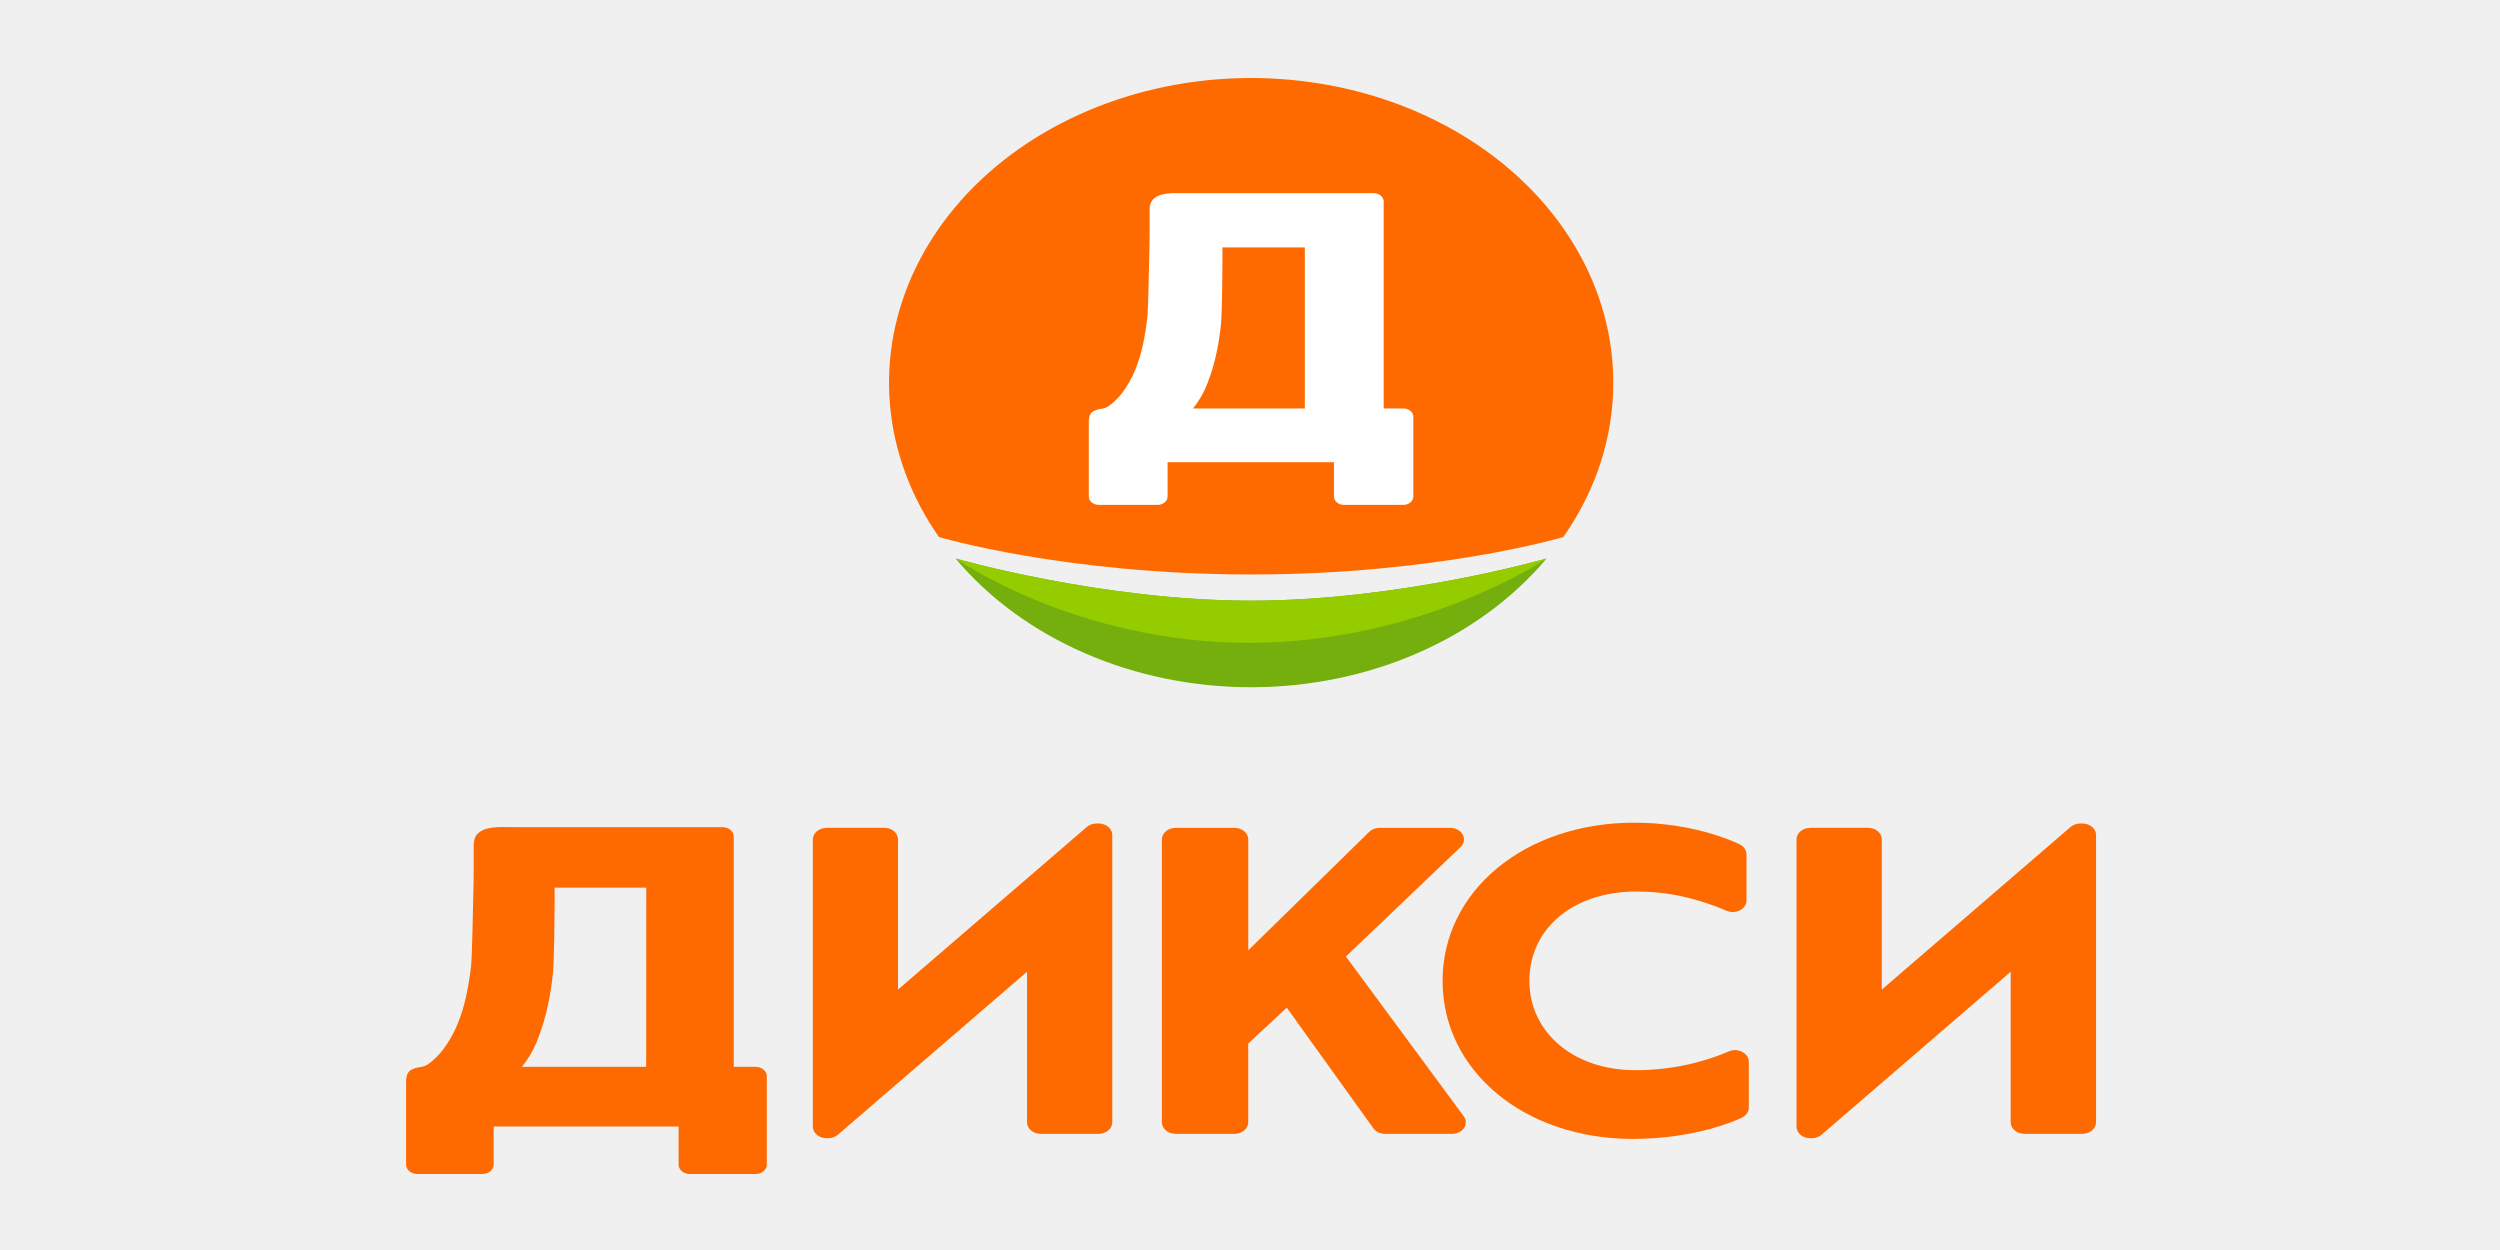
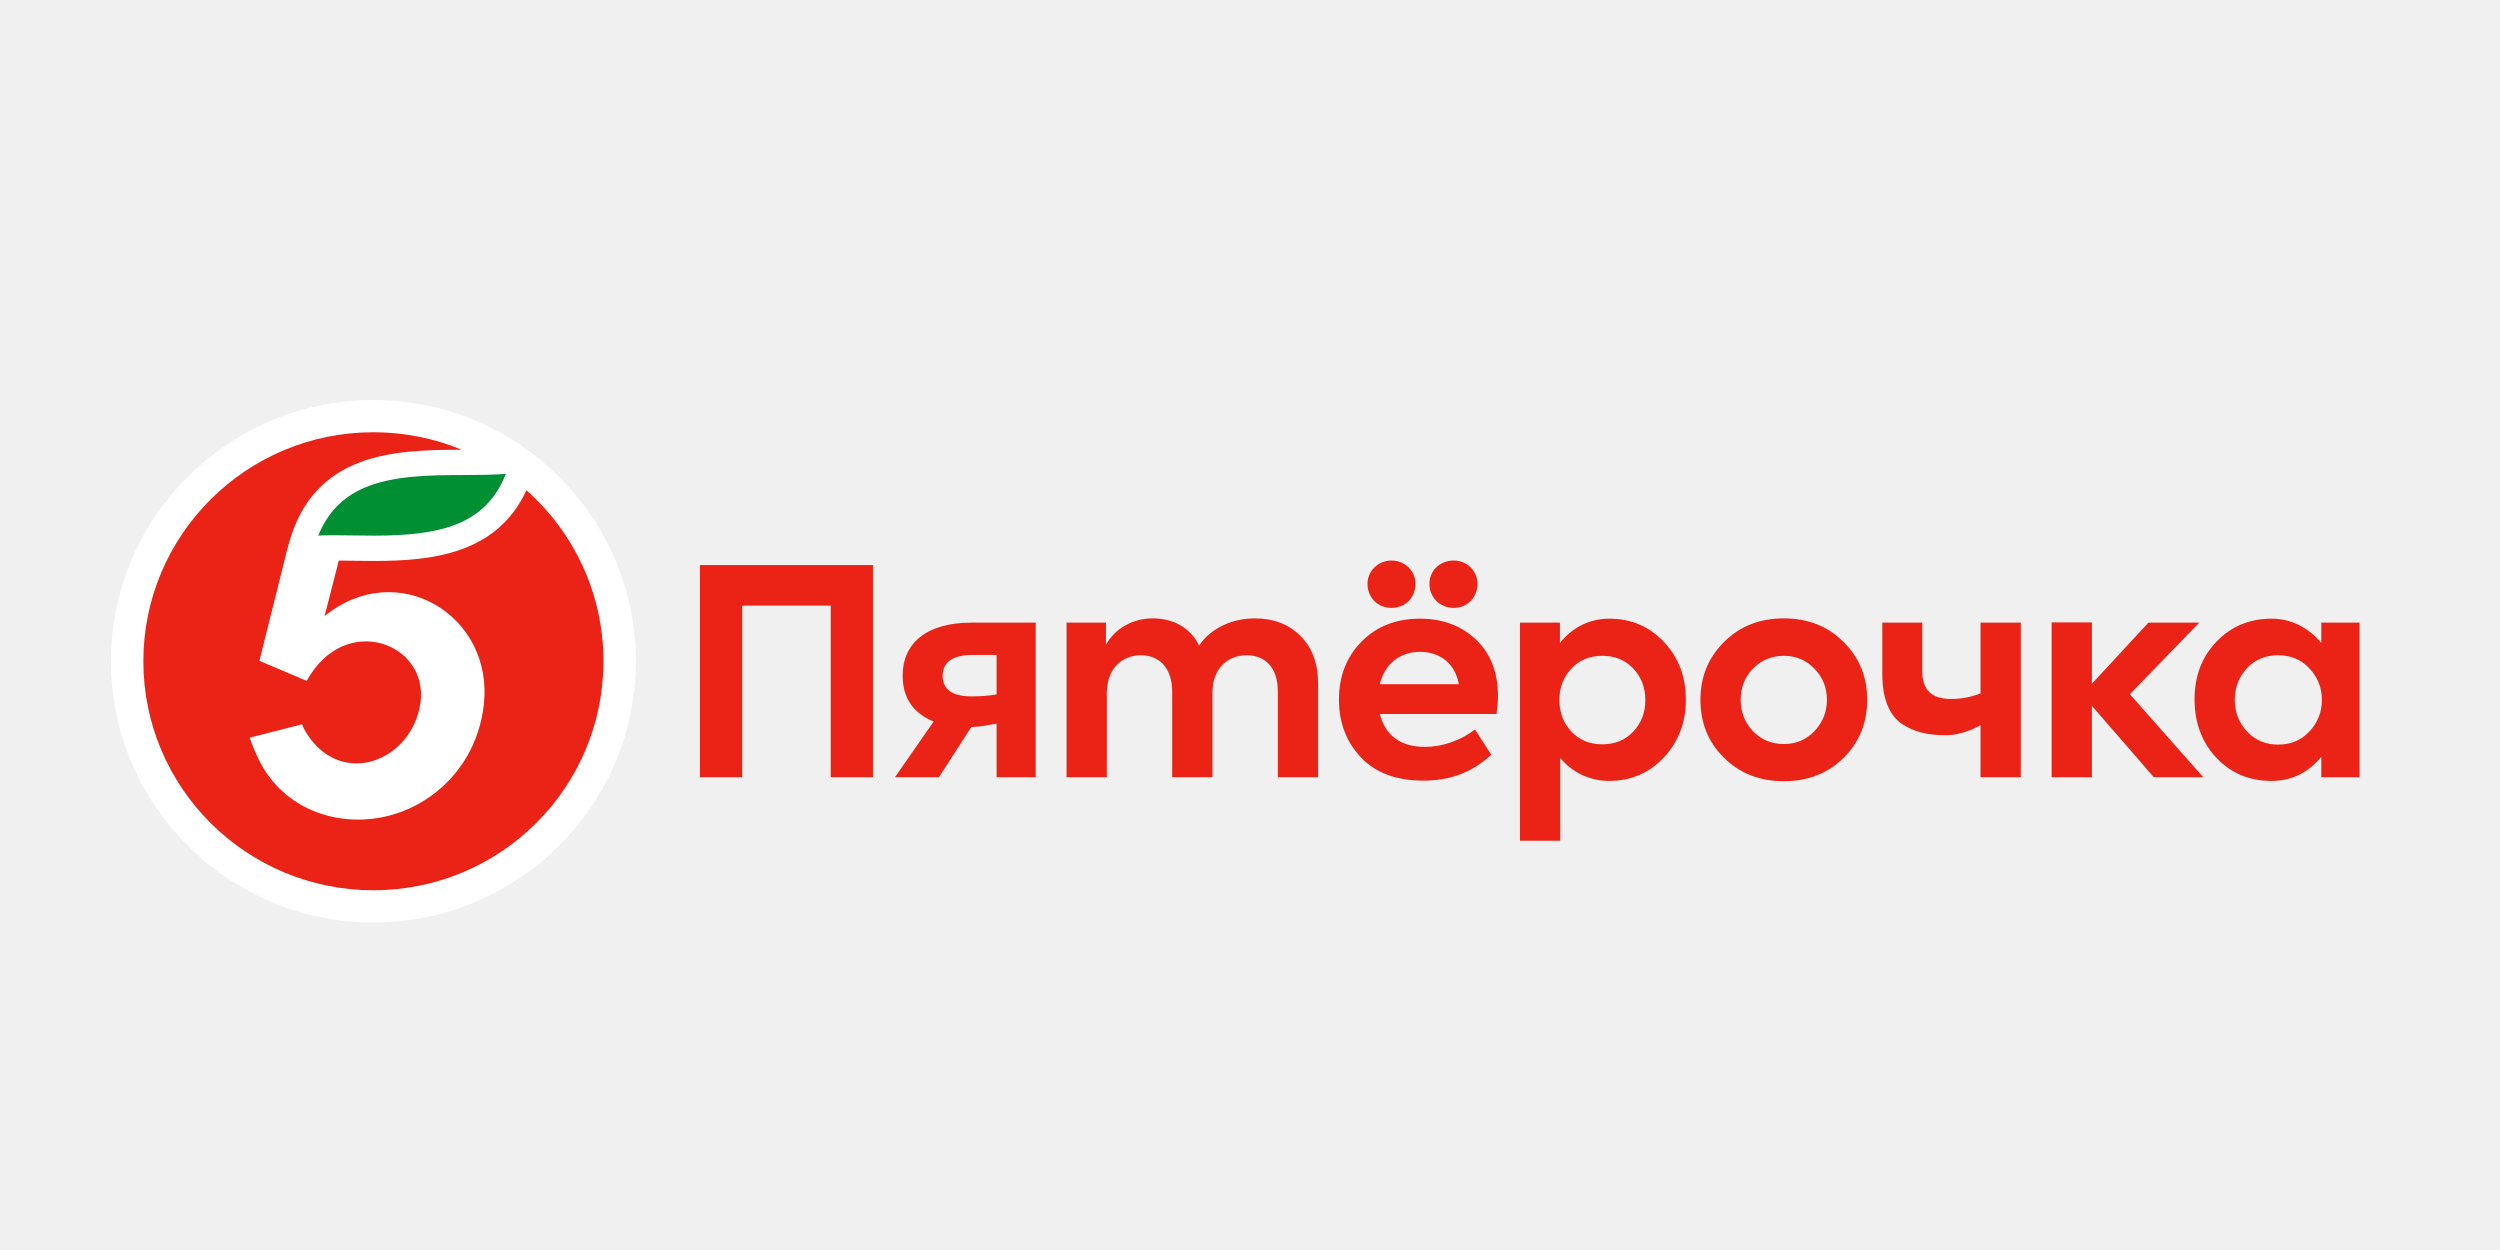
<svg xmlns="http://www.w3.org/2000/svg" width="200" height="100" viewBox="0 0 200 100" fill="none">
-   <path d="M129.063 30.612C129.068 34.956 127.687 39.222 125.064 42.964C125.064 42.964 114.972 45.959 100.09 45.959C85.209 45.959 75.117 42.964 75.117 42.964C72.86 39.734 71.519 36.11 71.198 32.373C70.876 28.637 71.582 24.888 73.262 21.419C74.942 17.949 77.55 14.852 80.884 12.368C84.218 9.884 88.187 8.08 92.484 7.096C96.781 6.112 101.289 5.975 105.659 6.695C110.029 7.415 114.143 8.973 117.682 11.248C121.22 13.522 124.087 16.453 126.061 19.811C128.034 23.169 129.063 26.865 129.063 30.612Z" fill="#FF6A00" />
-   <path d="M113.071 33.351C113.071 33.172 112.986 33.001 112.836 32.874C112.686 32.748 112.482 32.677 112.269 32.677H110.694V16.125C110.694 15.946 110.609 15.775 110.459 15.648C110.309 15.522 110.105 15.451 109.892 15.451H95.308H94.054C93.697 15.441 93.34 15.476 92.994 15.553C92.706 15.613 92.447 15.748 92.254 15.938C92.052 16.177 91.953 16.467 91.972 16.76V18.544C91.972 19.139 91.961 19.788 91.94 20.491C91.917 21.188 91.866 24.677 91.785 25.405C91.705 26.133 91.588 26.856 91.436 27.571C91.289 28.261 91.08 28.941 90.81 29.605C90.562 30.222 90.231 30.813 89.824 31.367C89.532 31.764 89.175 32.125 88.764 32.438C88.572 32.581 88.335 32.676 88.081 32.711C87.862 32.738 87.651 32.804 87.464 32.903C87.222 33.039 87.103 33.326 87.103 33.767V39.718C87.103 39.897 87.188 40.068 87.338 40.195C87.489 40.321 87.692 40.392 87.905 40.392H92.606C92.819 40.392 93.022 40.321 93.173 40.195C93.323 40.068 93.407 39.897 93.407 39.718V36.978H106.718V39.718C106.718 39.897 106.802 40.068 106.953 40.195C107.103 40.321 107.307 40.392 107.519 40.392H112.265C112.478 40.392 112.681 40.321 112.832 40.195C112.982 40.068 113.067 39.897 113.067 39.718V33.367L113.071 33.351ZM104.387 32.677H95.441C95.941 32.054 96.331 31.374 96.599 30.657C96.906 29.868 97.146 29.061 97.318 28.243C97.492 27.418 97.615 26.61 97.689 25.819C97.761 25.031 97.797 21.566 97.797 20.979V19.793H104.387V32.677Z" fill="white" />
-   <path d="M76.441 44.678C79.114 47.861 82.657 50.459 86.771 52.251C90.885 54.044 95.451 54.979 100.084 54.979C104.717 54.979 109.283 54.044 113.397 52.251C117.511 50.459 121.054 47.861 123.728 44.678C123.728 44.678 112.014 48.053 100.08 48.053C88.146 48.053 76.441 44.678 76.441 44.678Z" fill="#74AF0D" />
-   <path d="M100.089 48.053C112.022 48.053 123.736 44.677 123.736 44.677C123.736 44.677 113.802 51.428 99.914 51.428C86.026 51.428 76.441 44.677 76.441 44.677C76.441 44.677 88.152 48.053 100.089 48.053Z" fill="#94CC00" />
-   <path d="M51.694 85.346H41.752C42.306 84.654 42.739 83.898 43.035 83.101C43.376 82.223 43.644 81.326 43.836 80.417C44.028 79.497 44.165 78.6 44.248 77.723C44.329 76.846 44.369 72.992 44.369 72.34V71.013H51.701L51.694 85.346ZM60.456 85.346H58.7V66.924C58.7 66.826 58.677 66.729 58.632 66.638C58.587 66.547 58.522 66.464 58.439 66.394C58.356 66.325 58.258 66.269 58.15 66.232C58.042 66.194 57.926 66.175 57.809 66.175H41.601C41.112 66.175 40.648 66.172 40.208 66.166C39.808 66.154 39.409 66.192 39.022 66.278C38.702 66.346 38.414 66.495 38.197 66.706C37.997 66.911 37.895 67.222 37.895 67.645V69.624C37.895 70.292 37.883 71.011 37.858 71.784C37.834 72.555 37.777 76.44 37.688 77.248C37.598 78.056 37.469 78.866 37.299 79.662C37.136 80.431 36.904 81.188 36.604 81.927C36.327 82.613 35.958 83.27 35.505 83.886C35.173 84.341 34.764 84.753 34.291 85.109C34.098 85.249 33.861 85.34 33.609 85.371C33.352 85.399 33.105 85.474 32.885 85.59C32.62 85.74 32.487 86.059 32.487 86.55V93.157V93.168C32.488 93.367 32.582 93.557 32.749 93.698C32.916 93.838 33.142 93.917 33.378 93.918H38.604C38.84 93.918 39.067 93.839 39.234 93.698C39.401 93.557 39.495 93.367 39.495 93.168V90.121H54.288V93.157V93.168C54.288 93.367 54.382 93.557 54.549 93.698C54.716 93.838 54.942 93.917 55.178 93.918H60.454C60.69 93.917 60.916 93.838 61.083 93.698C61.25 93.557 61.344 93.367 61.345 93.168V93.157V86.104V86.095C61.344 85.896 61.25 85.706 61.083 85.565C60.916 85.425 60.69 85.346 60.454 85.345" fill="#FF6A00" />
-   <path d="M107.673 76.521L116.838 67.77C116.98 67.636 117.073 67.47 117.106 67.293C117.138 67.116 117.108 66.934 117.02 66.771C116.932 66.607 116.79 66.469 116.61 66.372C116.43 66.276 116.221 66.225 116.008 66.227H110.371C110.212 66.227 110.055 66.256 109.91 66.312C109.765 66.368 109.637 66.449 109.534 66.551L99.862 76.023V67.154C99.862 66.909 99.746 66.673 99.54 66.5C99.334 66.326 99.054 66.229 98.763 66.229H94.052C93.76 66.229 93.48 66.326 93.274 66.5C93.068 66.673 92.952 66.909 92.952 67.154V89.782C92.952 90.028 93.068 90.263 93.274 90.437C93.48 90.61 93.76 90.708 94.052 90.708H98.759C99.051 90.708 99.33 90.61 99.537 90.437C99.743 90.263 99.859 90.028 99.859 89.782V83.479L102.944 80.616L109.869 90.264C109.967 90.401 110.106 90.515 110.272 90.593C110.438 90.672 110.626 90.713 110.817 90.712H116.156C116.354 90.714 116.548 90.671 116.719 90.587C116.89 90.503 117.031 90.382 117.127 90.237C117.223 90.091 117.271 89.927 117.265 89.76C117.259 89.594 117.201 89.432 117.095 89.292L107.673 76.521Z" fill="#FF6A00" />
-   <path d="M139.375 84.148C139.214 84.064 139.029 84.017 138.84 84.011C138.65 84.005 138.462 84.04 138.294 84.114C135.976 85.109 133.408 85.623 130.806 85.613C125.908 85.613 122.352 82.61 122.352 78.468C122.352 74.261 125.875 71.322 130.918 71.322C133.359 71.322 135.711 71.824 138.107 72.854C138.275 72.929 138.464 72.966 138.654 72.961C138.845 72.956 139.03 72.909 139.193 72.826C139.356 72.742 139.49 72.624 139.582 72.484C139.674 72.344 139.722 72.186 139.72 72.026V68.348C139.721 68.183 139.669 68.021 139.57 67.879C139.472 67.737 139.33 67.619 139.159 67.538C138.309 67.134 135.196 65.815 130.738 65.815C121.998 65.815 115.406 71.254 115.406 78.465C115.406 85.675 121.949 91.114 130.621 91.114C135.651 91.114 138.981 89.595 139.344 89.417C139.515 89.337 139.657 89.219 139.756 89.077C139.854 88.934 139.906 88.772 139.905 88.607V84.944C139.906 84.784 139.858 84.627 139.765 84.488C139.673 84.349 139.539 84.232 139.377 84.149" fill="#FF6A00" />
-   <path d="M66.112 66.225H70.743C71.034 66.225 71.314 66.322 71.52 66.496C71.727 66.669 71.842 66.904 71.842 67.15V79.166L86.943 66.158C87.046 66.07 87.169 66 87.305 65.952C87.44 65.904 87.586 65.879 87.733 65.879H87.883C88.175 65.879 88.455 65.976 88.661 66.15C88.867 66.324 88.983 66.559 88.983 66.804V89.782C88.983 90.027 88.867 90.263 88.661 90.436C88.455 90.61 88.175 90.707 87.883 90.707H83.262C82.971 90.707 82.691 90.61 82.485 90.436C82.278 90.263 82.162 90.027 82.162 89.782V77.74L67.031 90.778C66.928 90.867 66.804 90.938 66.668 90.986C66.532 91.034 66.386 91.058 66.239 91.058H66.127C65.835 91.058 65.556 90.96 65.349 90.786C65.143 90.613 65.027 90.377 65.027 90.132V67.155C65.027 66.909 65.143 66.674 65.349 66.5C65.556 66.327 65.835 66.229 66.127 66.229" fill="#FF6A00" />
-   <path d="M144.814 66.225H149.445C149.736 66.225 150.016 66.322 150.222 66.496C150.429 66.669 150.544 66.904 150.544 67.15V79.166L165.647 66.158C165.75 66.07 165.873 66 166.009 65.952C166.144 65.904 166.29 65.879 166.437 65.879H166.585C166.877 65.879 167.157 65.976 167.363 66.15C167.569 66.324 167.685 66.559 167.685 66.804V89.782C167.685 90.027 167.569 90.263 167.363 90.436C167.157 90.61 166.877 90.707 166.585 90.707H161.955C161.663 90.707 161.384 90.61 161.177 90.436C160.971 90.263 160.855 90.027 160.855 89.782V77.74L145.723 90.778C145.62 90.867 145.497 90.938 145.361 90.986C145.225 91.034 145.079 91.058 144.932 91.058H144.82C144.528 91.058 144.248 90.96 144.042 90.786C143.836 90.613 143.72 90.377 143.72 90.132V67.155C143.72 66.909 143.836 66.674 144.042 66.5C144.248 66.327 144.528 66.229 144.82 66.229" fill="#FF6A00" />
+   <path fill-rule="evenodd" clip-rule="evenodd" d="M55.995 62.178V45.204H69.837V62.178H66.456V48.449H59.375V62.178H55.995ZM79.727 52.397H77.808C76.21 52.397 75.41 52.965 75.41 54.076C75.41 55.165 76.187 55.71 77.74 55.71C78.426 55.71 79.088 55.665 79.727 55.552V52.397ZM82.857 49.81V62.177H79.727V57.886C79.121 57.996 78.479 58.141 77.703 58.163L75.113 62.177H71.595L74.689 57.726C73.066 57.045 72.212 55.869 72.212 54.031C72.212 51.512 74.061 49.81 77.717 49.81H82.857ZM104.009 50.854C104.967 51.784 105.447 53.056 105.447 54.712V62.177H102.227V55.301C102.227 53.419 101.222 52.42 99.737 52.42C98.114 52.42 96.996 53.577 96.996 55.393V62.178H93.775V55.325C93.775 53.487 92.793 52.42 91.262 52.42C89.687 52.42 88.545 53.577 88.545 55.416V62.178H85.324V49.81H88.476V51.58C89.184 50.287 90.645 49.448 92.267 49.47C93.821 49.47 95.26 50.219 95.922 51.648C96.836 50.287 98.526 49.47 100.376 49.47C101.862 49.47 103.072 49.922 104.009 50.854ZM130.666 58.523C131.305 57.843 131.625 57.004 131.625 56.006C131.625 55.007 131.305 54.168 130.666 53.486C130.026 52.806 129.203 52.465 128.176 52.465C127.171 52.465 126.348 52.806 125.71 53.486C125.07 54.168 124.75 55.007 124.75 56.006C124.75 57.004 125.071 57.843 125.71 58.524C126.349 59.205 127.171 59.545 128.176 59.545C129.203 59.545 130.026 59.205 130.666 58.524M133.133 51.376C134.297 52.624 134.869 54.168 134.869 55.983C134.869 57.798 134.275 59.341 133.11 60.59C131.945 61.837 130.484 62.472 128.724 62.472C127.194 62.472 125.782 61.808 124.818 60.633V67.261H121.598V49.81H124.795V51.433C125.818 50.165 127.171 49.493 128.747 49.493C130.506 49.493 131.967 50.128 133.133 51.376ZM142.704 59.523C143.686 59.523 144.485 59.182 145.147 58.501C145.81 57.798 146.153 56.959 146.153 55.983C146.153 55.007 145.81 54.168 145.148 53.487C144.485 52.806 143.686 52.466 142.704 52.466C141.721 52.466 140.899 52.806 140.237 53.487C139.575 54.168 139.255 55.007 139.255 55.983C139.255 56.959 139.575 57.798 140.237 58.501C140.899 59.182 141.721 59.522 142.704 59.522M137.907 51.376C139.164 50.105 140.763 49.47 142.704 49.47C144.645 49.47 146.244 50.105 147.501 51.376C148.756 52.624 149.374 54.168 149.374 55.983C149.374 57.82 148.756 59.364 147.501 60.612C146.244 61.859 144.645 62.496 142.704 62.496C140.763 62.496 139.164 61.859 137.907 60.612C136.65 59.364 136.034 57.821 136.034 55.983C136.034 54.168 136.65 52.624 137.907 51.376ZM158.442 49.81H161.663V62.178H158.442V58.015C157.499 58.55 156.478 58.819 155.678 58.819C154.194 58.819 153.097 58.547 152.114 57.889C151.134 57.186 150.585 55.869 150.585 53.963V49.81H153.783V53.736C153.783 55.188 154.536 55.915 156.044 55.915C156.889 55.915 157.61 55.797 158.443 55.466V49.81H158.442ZM172.308 62.178L167.351 56.467V62.178H164.13V49.791H167.351V54.699L171.874 49.81H175.94L170.389 55.538L176.26 62.178H172.308Z" fill="#EB2316" />
+   <path fill-rule="evenodd" clip-rule="evenodd" d="M184.746 53.464C184.083 52.76 183.26 52.42 182.255 52.42C181.228 52.42 180.405 52.76 179.743 53.464C179.103 54.168 178.783 55.007 178.783 55.982C178.783 56.981 179.103 57.821 179.766 58.525C180.428 59.228 181.25 59.568 182.255 59.568C183.26 59.568 184.083 59.228 184.746 58.525C185.407 57.821 185.751 56.981 185.751 55.982C185.751 55.007 185.407 54.168 184.746 53.464ZM185.705 49.81H188.765V62.177H185.705V60.544C184.635 61.833 183.307 62.473 181.73 62.473C179.949 62.473 178.464 61.861 177.299 60.612C176.134 59.364 175.563 57.798 175.563 55.938C175.563 54.077 176.157 52.534 177.322 51.331C178.487 50.106 179.972 49.493 181.73 49.493C183.283 49.493 184.654 50.195 185.705 51.432V49.81ZM114.356 46.702C114.356 45.636 115.202 44.841 116.298 44.841C117.371 44.841 118.194 45.681 118.194 46.702C118.194 47.814 117.371 48.631 116.298 48.631C115.202 48.631 114.356 47.814 114.356 46.702ZM110.382 54.735H116.71C116.413 53.123 115.247 52.148 113.603 52.148C111.98 52.148 110.77 53.124 110.382 54.735ZM111.319 44.841C112.392 44.841 113.237 45.681 113.237 46.702C113.237 47.814 112.415 48.631 111.319 48.631C110.222 48.631 109.4 47.814 109.4 46.702C109.4 45.681 110.245 44.841 111.319 44.841ZM119.724 57.118H110.382C110.839 58.865 112.05 59.75 114.014 59.75C115.361 59.75 116.862 59.248 118 58.352L119.296 60.378C117.724 61.84 115.933 62.45 113.877 62.45C111.683 62.45 110.016 61.815 108.851 60.567C107.687 59.319 107.115 57.775 107.115 55.983C107.115 54.1 107.709 52.557 108.92 51.332C110.131 50.106 111.684 49.493 113.603 49.493C115.408 49.493 116.915 50.06 118.079 51.172C119.245 52.284 119.838 53.782 119.838 55.71C119.838 56.141 119.794 56.619 119.724 57.118Z" fill="#EB2316" />
+   <path fill-rule="evenodd" clip-rule="evenodd" d="M29.872 32C18.296 32 8.878 41.376 8.878 52.9C8.878 64.424 18.296 73.8 29.872 73.8C41.447 73.8 50.866 64.424 50.866 52.9C50.866 41.376 41.447 32 29.872 32Z" fill="white" />
+   <path fill-rule="evenodd" clip-rule="evenodd" d="M40.467 37.909C38.864 42 35.217 42.852 29.933 42.852C29.365 42.852 28.804 42.843 28.262 42.835C27.737 42.828 27.241 42.82 26.756 42.82C26.324 42.82 25.889 42.825 25.46 42.844C26.2 41.035 27.381 39.805 29.063 39.06C31.407 38.021 34.455 38.01 37.144 38.002C38.316 37.998 39.438 37.993 40.467 37.909Z" fill="#008F32" />
+   <path fill-rule="evenodd" clip-rule="evenodd" d="M42.113 39.222C39.743 44.361 34.46 44.876 29.933 44.876C28.938 44.876 27.986 44.852 27.104 44.847L25.964 49.287C31.804 44.547 39.528 49.246 38.702 56.399C38.146 61.217 34.696 64.367 31.046 65.272C27.07 66.259 22.666 64.782 20.691 60.749C20.481 60.323 20.116 59.469 19.977 59.012L24.17 57.94C24.244 58.181 24.369 58.413 24.502 58.625C27.308 63.132 32.996 60.878 33.638 56.203C34.292 51.447 27.588 48.913 24.534 54.472L20.815 52.895L20.751 52.866L22.544 45.7C22.655 45.191 23.028 43.768 23.092 43.534C25.119 36.115 31.675 35.998 36.934 35.978C34.759 35.078 32.375 34.579 29.872 34.579C19.707 34.579 11.468 42.781 11.468 52.9C11.468 63.019 19.707 71.221 29.872 71.221C40.037 71.221 48.276 63.019 48.276 52.9C48.276 47.46 45.893 42.577 42.113 39.222Z" fill="#EB2316" />
</svg>
